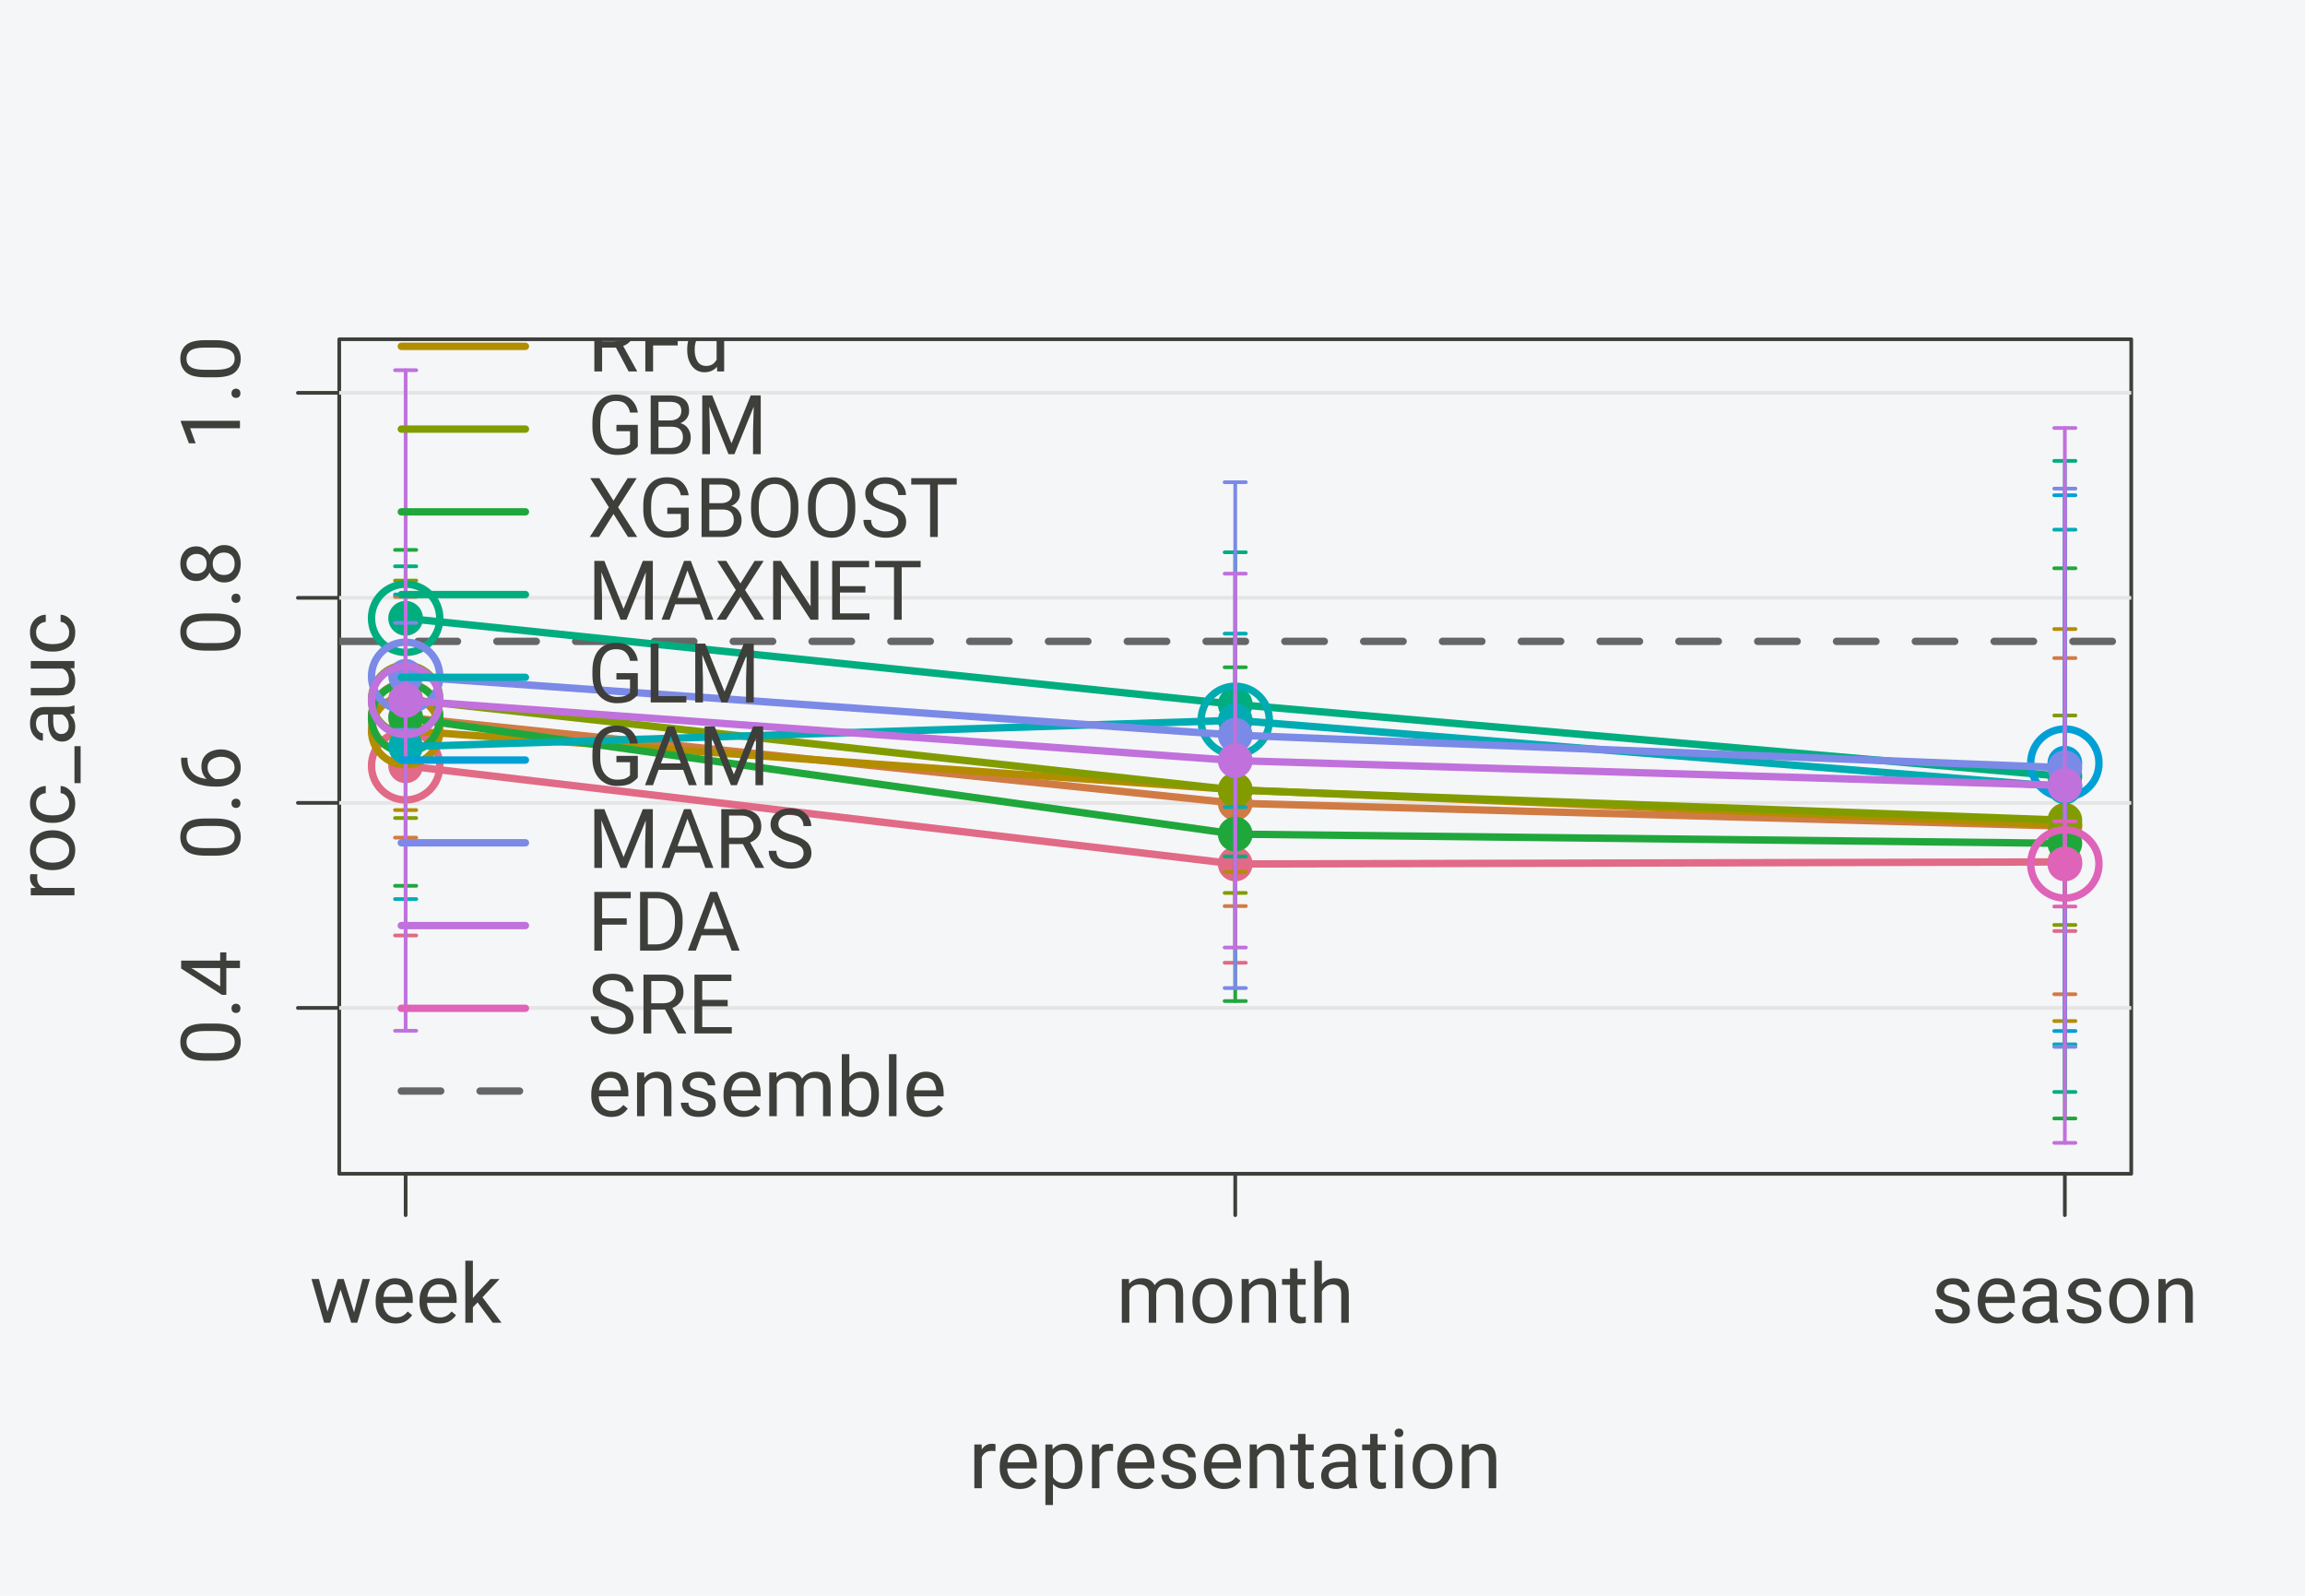
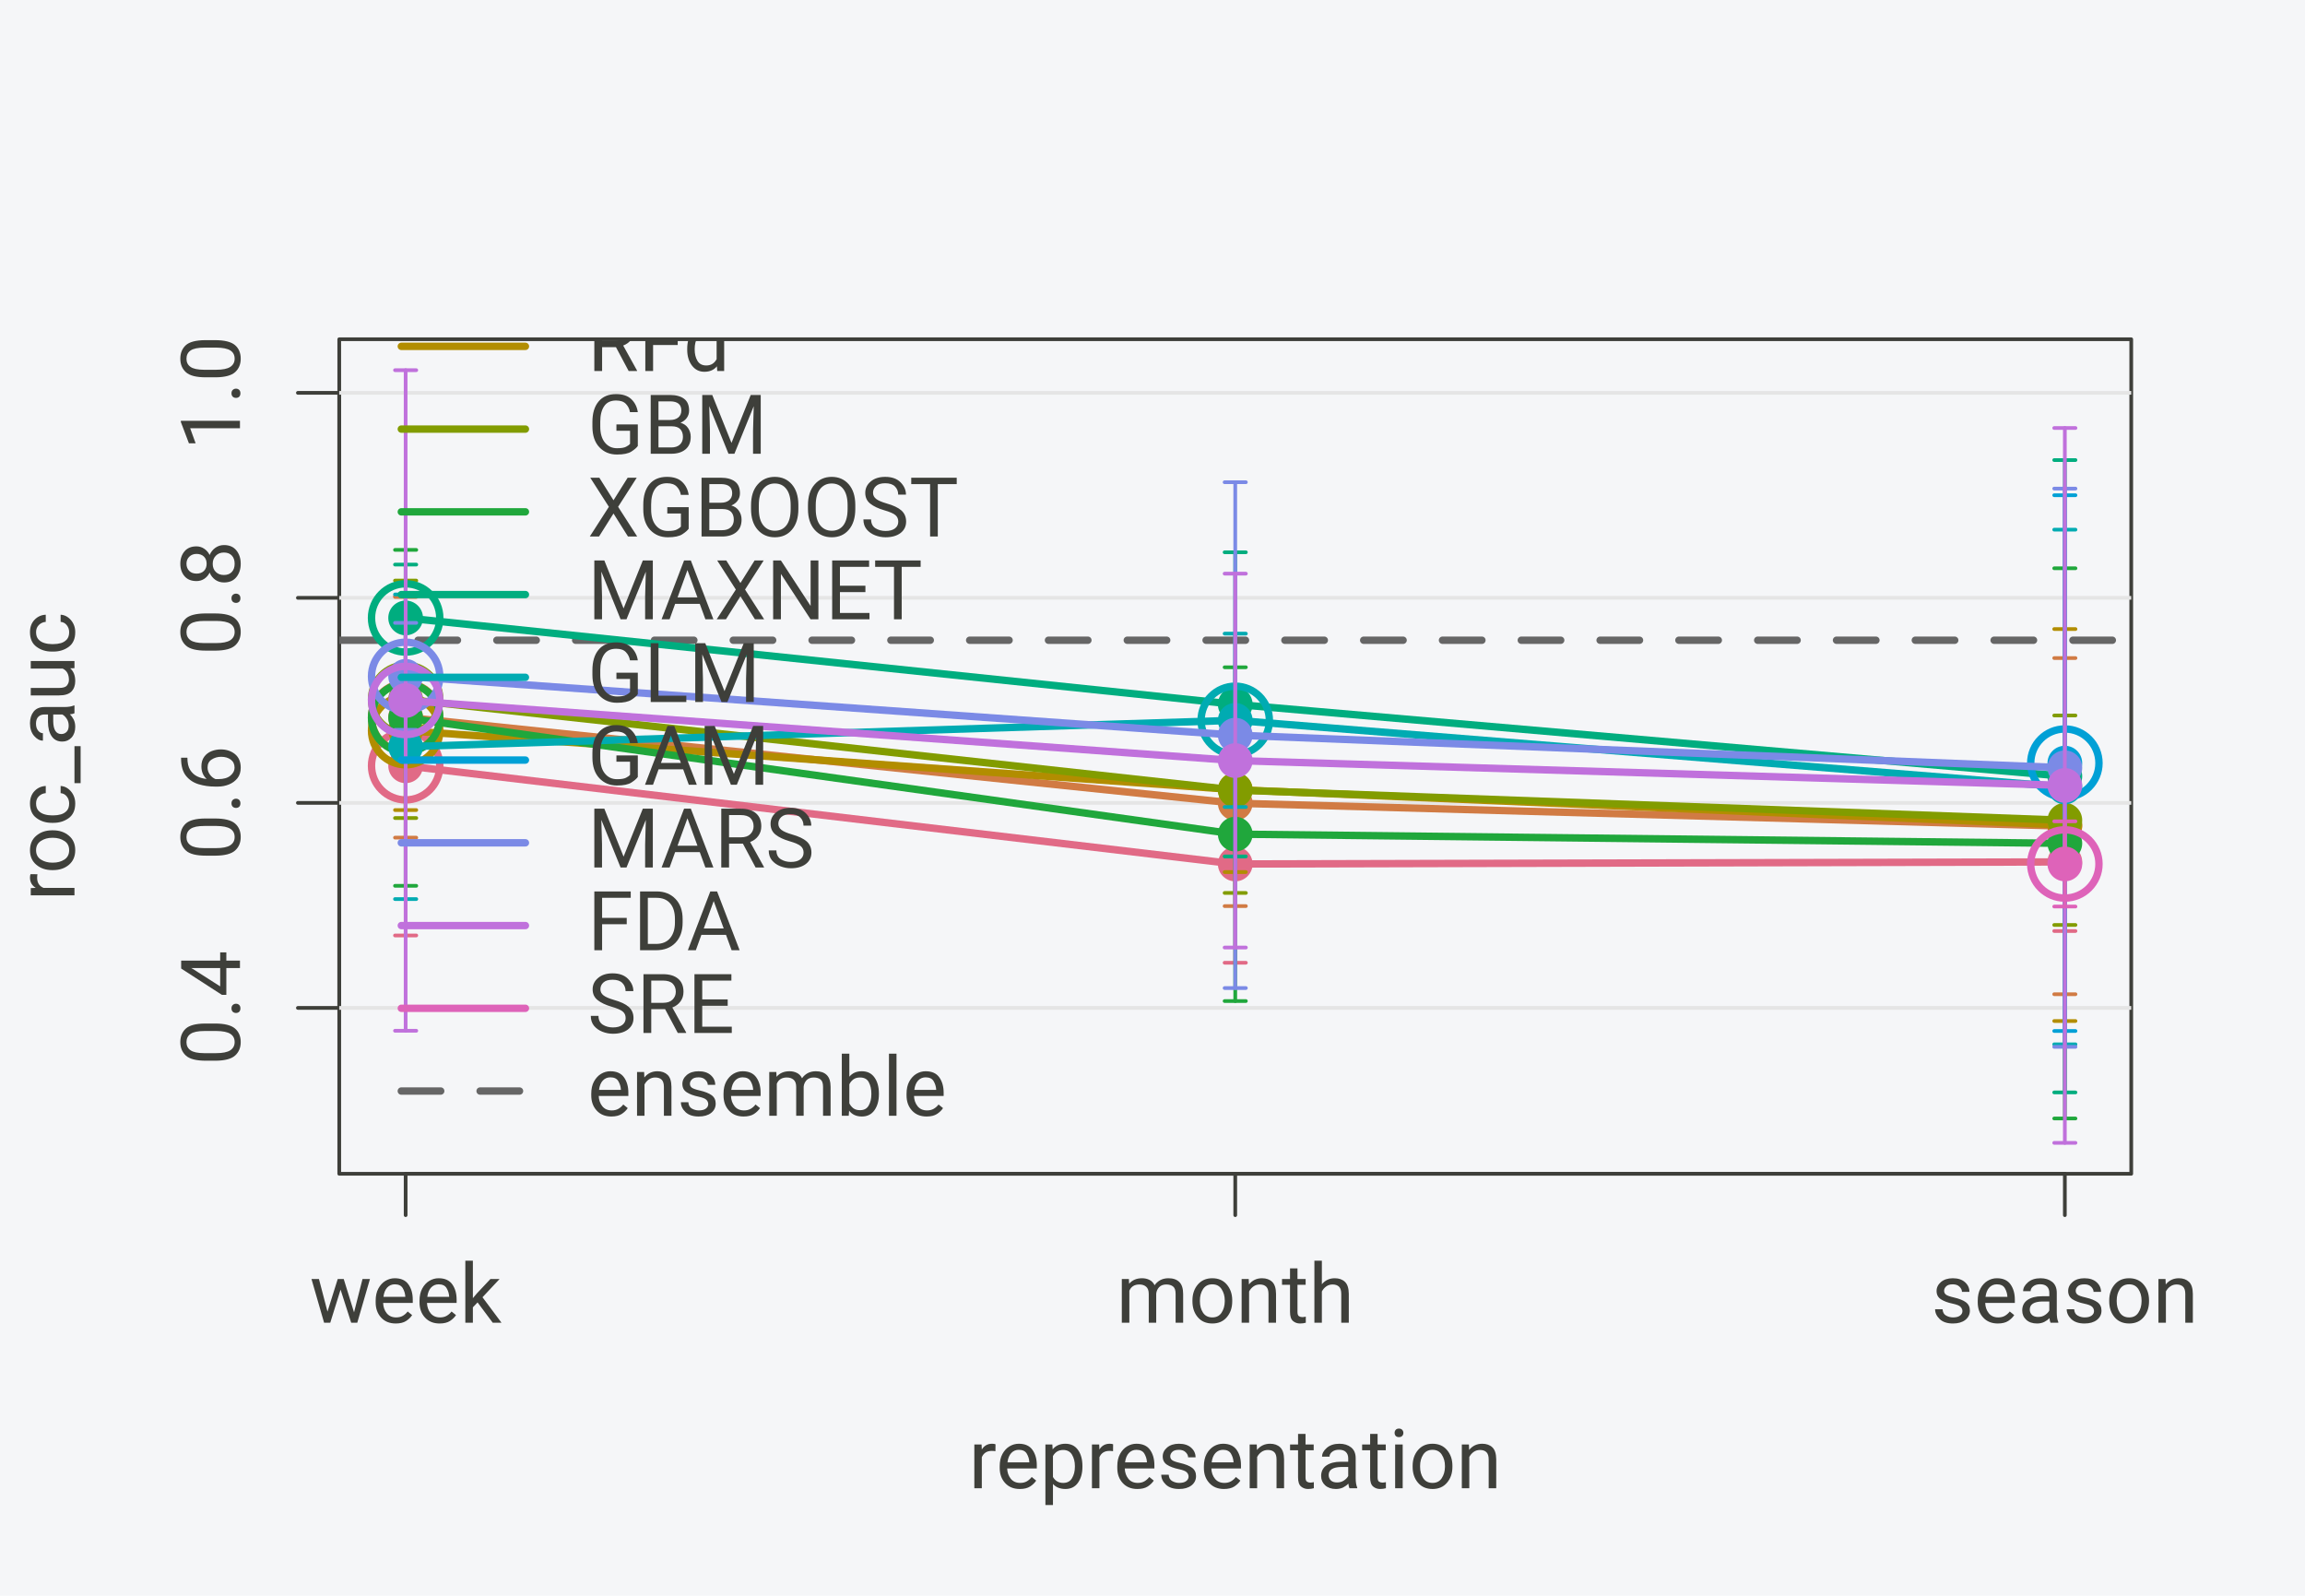
<svg xmlns="http://www.w3.org/2000/svg" width="468.00pt" height="324.00pt" viewBox="0 0 468.00 324.00">
  <g class="svglite">
    <defs>
      <style type="text/css">
    /* theme-aware-processed */
    .svglite line, .svglite polyline, .svglite polygon, .svglite path, .svglite circle {
      fill: none;
      stroke: #3E3F3A;
      stroke-linecap: round;
      stroke-linejoin: round;
      stroke-miterlimit: 10.00;
    }
    .svglite &gt; g &gt; rect {
      fill: none;
      stroke: #3E3F3A;
      stroke-linecap: round;
      stroke-linejoin: round;
      stroke-miterlimit: 10.00;
    }
    .svglite text {
      white-space: pre;
      fill: #3E3F3A;
    }
    .svglite g.glyphgroup path {
      fill: inherit;
      stroke: none;
    }
  </style>
    </defs>
    <rect class="svg-bg" width="100%" height="100%" style="stroke: none; fill: #F5F6F8;" />
    <defs>
      <clipPath id="cpMC4wMHw0NjguMDB8MC4wMHwzMjQuMDA=">
        <rect x="0.00" y="0.00" width="468.00" height="324.00" />
      </clipPath>
    </defs>
    <g clip-path="url(#cpMC4wMHw0NjguMDB8MC4wMHwzMjQuMDA=)">
      <line x1="68.88" y1="204.64" x2="68.88" y2="79.76" style="stroke-width: 0.75;" />
      <line x1="68.88" y1="204.64" x2="60.48" y2="204.64" style="stroke-width: 0.75;" />
      <line x1="68.88" y1="163.01" x2="60.48" y2="163.01" style="stroke-width: 0.75;" />
      <line x1="68.88" y1="121.38" x2="60.48" y2="121.38" style="stroke-width: 0.75;" />
      <line x1="68.88" y1="79.76" x2="60.48" y2="79.76" style="stroke-width: 0.75;" />
      <text transform="translate(48.72,204.64) rotate(-90)" text-anchor="middle" style="font-size: 1.4em; font-family: &quot;Roboto&quot;, -apple-system, BlinkMacSystemFont, &quot;Segoe UI&quot;, system-ui, sans-serif;">0.4</text>
      <text transform="translate(48.72,163.01) rotate(-90)" text-anchor="middle" style="font-size: 1.4em; font-family: &quot;Roboto&quot;, -apple-system, BlinkMacSystemFont, &quot;Segoe UI&quot;, system-ui, sans-serif;">0.6</text>
      <text transform="translate(48.72,121.38) rotate(-90)" text-anchor="middle" style="font-size: 1.4em; font-family: &quot;Roboto&quot;, -apple-system, BlinkMacSystemFont, &quot;Segoe UI&quot;, system-ui, sans-serif;">0.8</text>
      <text transform="translate(48.72,79.76) rotate(-90)" text-anchor="middle" style="font-size: 1.4em; font-family: &quot;Roboto&quot;, -apple-system, BlinkMacSystemFont, &quot;Segoe UI&quot;, system-ui, sans-serif;">1.0</text>
      <polygon points="68.88,238.32 432.72,238.32 432.72,68.88 68.88,68.88 " style="stroke-width: 0.75;" />
      <text x="250.80" y="302.16" text-anchor="middle" style="font-size: 1.4em; font-family: &quot;Roboto&quot;, -apple-system, BlinkMacSystemFont, &quot;Segoe UI&quot;, system-ui, sans-serif;">representation</text>
      <text transform="translate(15.12,153.60) rotate(-90)" text-anchor="middle" style="font-size: 1.4em; font-family: &quot;Roboto&quot;, -apple-system, BlinkMacSystemFont, &quot;Segoe UI&quot;, system-ui, sans-serif;">roc_auc</text>
      <line x1="82.36" y1="238.32" x2="419.24" y2="238.32" style="stroke-width: 0.75;" />
      <line x1="82.36" y1="238.32" x2="82.36" y2="246.72" style="stroke-width: 0.75;" />
      <line x1="250.80" y1="238.32" x2="250.80" y2="246.72" style="stroke-width: 0.75;" />
      <line x1="419.24" y1="238.32" x2="419.24" y2="246.72" style="stroke-width: 0.75;" />
      <text x="82.36" y="268.56" text-anchor="middle" style="font-size: 1.4em; font-family: &quot;Roboto&quot;, -apple-system, BlinkMacSystemFont, &quot;Segoe UI&quot;, system-ui, sans-serif;">week</text>
      <text x="250.80" y="268.56" text-anchor="middle" style="font-size: 1.4em; font-family: &quot;Roboto&quot;, -apple-system, BlinkMacSystemFont, &quot;Segoe UI&quot;, system-ui, sans-serif;">month</text>
      <text x="419.24" y="268.56" text-anchor="middle" style="font-size: 1.4em; font-family: &quot;Roboto&quot;, -apple-system, BlinkMacSystemFont, &quot;Segoe UI&quot;, system-ui, sans-serif;">season</text>
    </g>
    <defs>
      <clipPath id="cpNjguODh8NDMyLjcyfDY4Ljg4fDIzOC4zMg==">
        <rect x="68.88" y="68.88" width="363.84" height="169.44" />
      </clipPath>
    </defs>
    <g clip-path="url(#cpNjguODh8NDMyLjcyfDY4Ljg4fDIzOC4zMg==)">
      <line x1="68.88" y1="204.64" x2="432.72" y2="204.64" style="stroke-width: 0.75; stroke: #E5E5E5;" />
      <line x1="68.88" y1="163.01" x2="432.72" y2="163.01" style="stroke-width: 0.75; stroke: #E5E5E5;" />
      <line x1="68.88" y1="121.38" x2="432.72" y2="121.38" style="stroke-width: 0.75; stroke: #E5E5E5;" />
      <line x1="68.88" y1="79.76" x2="432.72" y2="79.76" style="stroke-width: 0.75; stroke: #E5E5E5;" />
-       <line x1="68.88" y1="130.22" x2="432.72" y2="130.22" style="stroke-width: 1.50; stroke: #666666; stroke-dasharray: 8.00,8.00;" />
+       <line x1="68.88" y1="129.99" x2="432.72" y2="129.99" style="stroke-width: 1.50; stroke: #666666; stroke-dasharray: 8.00,8.00;" />
      <line x1="82.36" y1="189.93" x2="82.36" y2="121.04" style="stroke-width: 0.75; stroke: #E16A86;" />
      <polyline points="80.20,189.93 82.36,189.93 84.52,189.93 " style="stroke-width: 0.75; stroke: #E16A86;" />
      <polyline points="84.52,121.04 82.36,121.04 80.20,121.04 " style="stroke-width: 0.75; stroke: #E16A86;" />
      <line x1="250.80" y1="195.47" x2="250.80" y2="155.37" style="stroke-width: 0.75; stroke: #E16A86;" />
      <polyline points="248.64,195.47 250.80,195.47 252.96,195.47 " style="stroke-width: 0.75; stroke: #E16A86;" />
      <polyline points="252.96,155.37 250.80,155.37 248.64,155.37 " style="stroke-width: 0.75; stroke: #E16A86;" />
      <line x1="419.24" y1="189.03" x2="419.24" y2="160.98" style="stroke-width: 0.75; stroke: #E16A86;" />
      <polyline points="417.08,189.03 419.24,189.03 421.40,189.03 " style="stroke-width: 0.75; stroke: #E16A86;" />
      <polyline points="421.40,160.98 419.24,160.98 417.08,160.98 " style="stroke-width: 0.75; stroke: #E16A86;" />
      <polyline points="82.36,155.48 250.80,175.42 419.24,175.00 " style="stroke-width: 1.50; stroke: #E16A86;" />
      <circle cx="82.36" cy="155.48" r="3.15" style="stroke-width: 0.75; stroke: #E16A86; fill: #E16A86;" />
      <circle cx="250.80" cy="175.42" r="3.15" style="stroke-width: 0.75; stroke: #E16A86; fill: #E16A86;" />
      <circle cx="419.24" cy="175.00" r="3.15" style="stroke-width: 0.75; stroke: #E16A86; fill: #E16A86;" />
      <circle cx="82.36" cy="155.48" r="6.93" style="stroke-width: 1.50; stroke: #E16A86;" />
      <line x1="82.36" y1="170.07" x2="82.36" y2="121.20" style="stroke-width: 0.75; stroke: #D17B44;" />
      <polyline points="80.20,170.07 82.36,170.07 84.52,170.07 " style="stroke-width: 0.75; stroke: #D17B44;" />
      <polyline points="84.52,121.20 82.36,121.20 80.20,121.20 " style="stroke-width: 0.75; stroke: #D17B44;" />
      <line x1="250.80" y1="183.97" x2="250.80" y2="142.20" style="stroke-width: 0.75; stroke: #D17B44;" />
      <polyline points="248.64,183.97 250.80,183.97 252.96,183.97 " style="stroke-width: 0.75; stroke: #D17B44;" />
      <polyline points="252.96,142.20 250.80,142.20 248.64,142.20 " style="stroke-width: 0.75; stroke: #D17B44;" />
      <line x1="419.24" y1="201.86" x2="419.24" y2="133.61" style="stroke-width: 0.75; stroke: #D17B44;" />
      <polyline points="417.08,201.86 419.24,201.86 421.40,201.86 " style="stroke-width: 0.75; stroke: #D17B44;" />
      <polyline points="421.40,133.61 419.24,133.61 417.08,133.61 " style="stroke-width: 0.75; stroke: #D17B44;" />
      <polyline points="82.36,145.64 250.80,163.08 419.24,167.73 " style="stroke-width: 1.50; stroke: #D17B44;" />
      <circle cx="82.36" cy="145.64" r="3.15" style="stroke-width: 0.75; stroke: #D17B44; fill: #D17B44;" />
      <circle cx="250.80" cy="163.08" r="3.15" style="stroke-width: 0.75; stroke: #D17B44; fill: #D17B44;" />
      <circle cx="419.24" cy="167.73" r="3.15" style="stroke-width: 0.75; stroke: #D17B44; fill: #D17B44;" />
      <circle cx="82.36" cy="145.64" r="6.93" style="stroke-width: 1.50; stroke: #D17B44;" />
      <line x1="82.36" y1="164.47" x2="82.36" y2="132.24" style="stroke-width: 0.75; stroke: #B28D00;" />
      <polyline points="80.20,164.47 82.36,164.47 84.52,164.47 " style="stroke-width: 0.75; stroke: #B28D00;" />
      <polyline points="84.52,132.24 82.36,132.24 80.20,132.24 " style="stroke-width: 0.75; stroke: #B28D00;" />
      <line x1="250.80" y1="177.06" x2="250.80" y2="143.63" style="stroke-width: 0.75; stroke: #B28D00;" />
      <polyline points="248.64,177.06 250.80,177.06 252.96,177.06 " style="stroke-width: 0.75; stroke: #B28D00;" />
      <polyline points="252.96,143.63 250.80,143.63 248.64,143.63 " style="stroke-width: 0.75; stroke: #B28D00;" />
      <line x1="419.24" y1="207.30" x2="419.24" y2="127.72" style="stroke-width: 0.75; stroke: #B28D00;" />
      <polyline points="417.08,207.30 419.24,207.30 421.40,207.30 " style="stroke-width: 0.75; stroke: #B28D00;" />
      <polyline points="421.40,127.72 419.24,127.72 417.08,127.72 " style="stroke-width: 0.75; stroke: #B28D00;" />
      <polyline points="82.36,148.35 250.80,160.34 419.24,167.51 " style="stroke-width: 1.50; stroke: #B28D00;" />
      <circle cx="82.36" cy="148.35" r="3.15" style="stroke-width: 0.75; stroke: #B28D00; fill: #B28D00;" />
      <circle cx="250.80" cy="160.34" r="3.15" style="stroke-width: 0.75; stroke: #B28D00; fill: #B28D00;" />
      <circle cx="419.24" cy="167.51" r="3.15" style="stroke-width: 0.75; stroke: #B28D00; fill: #B28D00;" />
      <circle cx="82.36" cy="148.35" r="6.93" style="stroke-width: 1.50; stroke: #B28D00;" />
      <line x1="82.36" y1="166.09" x2="82.36" y2="117.88" style="stroke-width: 0.75; stroke: #829C00;" />
      <polyline points="80.20,166.09 82.36,166.09 84.52,166.09 " style="stroke-width: 0.75; stroke: #829C00;" />
      <polyline points="84.52,117.88 82.36,117.88 80.20,117.88 " style="stroke-width: 0.75; stroke: #829C00;" />
      <line x1="250.80" y1="181.30" x2="250.80" y2="139.51" style="stroke-width: 0.75; stroke: #829C00;" />
      <polyline points="248.64,181.30 250.80,181.30 252.96,181.30 " style="stroke-width: 0.75; stroke: #829C00;" />
      <polyline points="252.96,139.51 250.80,139.51 248.64,139.51 " style="stroke-width: 0.75; stroke: #829C00;" />
      <line x1="419.24" y1="187.80" x2="419.24" y2="145.27" style="stroke-width: 0.75; stroke: #829C00;" />
      <polyline points="417.08,187.80 419.24,187.80 421.40,187.80 " style="stroke-width: 0.75; stroke: #829C00;" />
      <polyline points="421.40,145.27 419.24,145.27 417.08,145.27 " style="stroke-width: 0.75; stroke: #829C00;" />
      <polyline points="82.36,141.98 250.80,160.41 419.24,166.54 " style="stroke-width: 1.50; stroke: #829C00;" />
      <circle cx="82.36" cy="141.98" r="3.15" style="stroke-width: 0.75; stroke: #829C00; fill: #829C00;" />
      <circle cx="250.80" cy="160.41" r="3.15" style="stroke-width: 0.75; stroke: #829C00; fill: #829C00;" />
      <circle cx="419.24" cy="166.54" r="3.15" style="stroke-width: 0.75; stroke: #829C00; fill: #829C00;" />
      <circle cx="82.36" cy="141.98" r="6.93" style="stroke-width: 1.50; stroke: #829C00;" />
      <line x1="82.36" y1="179.85" x2="82.36" y2="111.65" style="stroke-width: 0.75; stroke: #20A73C;" />
      <polyline points="80.20,179.85 82.36,179.85 84.52,179.85 " style="stroke-width: 0.75; stroke: #20A73C;" />
      <polyline points="84.52,111.65 82.36,111.65 80.20,111.65 " style="stroke-width: 0.75; stroke: #20A73C;" />
      <line x1="250.80" y1="203.25" x2="250.80" y2="135.48" style="stroke-width: 0.75; stroke: #20A73C;" />
      <polyline points="248.64,203.25 250.80,203.25 252.96,203.25 " style="stroke-width: 0.75; stroke: #20A73C;" />
      <polyline points="252.96,135.48 250.80,135.48 248.64,135.48 " style="stroke-width: 0.75; stroke: #20A73C;" />
      <line x1="419.24" y1="227.09" x2="419.24" y2="115.38" style="stroke-width: 0.75; stroke: #20A73C;" />
      <polyline points="417.08,227.09 419.24,227.09 421.40,227.09 " style="stroke-width: 0.75; stroke: #20A73C;" />
      <polyline points="421.40,115.38 419.24,115.38 417.08,115.38 " style="stroke-width: 0.75; stroke: #20A73C;" />
      <polyline points="82.36,145.75 250.80,169.36 419.24,171.23 " style="stroke-width: 1.50; stroke: #20A73C;" />
      <circle cx="82.36" cy="145.75" r="3.15" style="stroke-width: 0.75; stroke: #20A73C; fill: #20A73C;" />
      <circle cx="250.80" cy="169.36" r="3.15" style="stroke-width: 0.75; stroke: #20A73C; fill: #20A73C;" />
      <circle cx="419.24" cy="171.23" r="3.15" style="stroke-width: 0.75; stroke: #20A73C; fill: #20A73C;" />
      <circle cx="82.36" cy="145.75" r="6.93" style="stroke-width: 1.50; stroke: #20A73C;" />
-       <line x1="82.36" y1="136.08" x2="82.36" y2="114.98" style="stroke-width: 0.75; stroke: #00AD7F;" />
-       <polyline points="80.20,136.08 82.36,136.08 84.52,136.08 " style="stroke-width: 0.75; stroke: #00AD7F;" />
-       <polyline points="84.52,114.98 82.36,114.98 80.20,114.98 " style="stroke-width: 0.75; stroke: #00AD7F;" />
+       <line x1="82.36" y1="136.28" x2="82.36" y2="114.63" style="stroke-width: 0.75; stroke: #00AD7F;" />
+       <polyline points="80.20,136.28 82.36,136.28 84.52,136.28 " style="stroke-width: 0.75; stroke: #00AD7F;" />
+       <polyline points="84.52,114.63 82.36,114.63 80.20,114.63 " style="stroke-width: 0.75; stroke: #00AD7F;" />
      <line x1="250.80" y1="173.89" x2="250.80" y2="112.13" style="stroke-width: 0.75; stroke: #00AD7F;" />
      <polyline points="248.64,173.89 250.80,173.89 252.96,173.89 " style="stroke-width: 0.75; stroke: #00AD7F;" />
      <polyline points="252.96,112.13 250.80,112.13 248.64,112.13 " style="stroke-width: 0.75; stroke: #00AD7F;" />
-       <line x1="419.24" y1="221.71" x2="419.24" y2="93.58" style="stroke-width: 0.75; stroke: #00AD7F;" />
-       <polyline points="417.08,221.71 419.24,221.71 421.40,221.71 " style="stroke-width: 0.75; stroke: #00AD7F;" />
-       <polyline points="421.40,93.58 419.24,93.58 417.08,93.58 " style="stroke-width: 0.75; stroke: #00AD7F;" />
-       <polyline points="82.36,125.53 250.80,143.01 419.24,157.64 " style="stroke-width: 1.50; stroke: #00AD7F;" />
-       <circle cx="82.36" cy="125.53" r="3.15" style="stroke-width: 0.75; stroke: #00AD7F; fill: #00AD7F;" />
+       <line x1="419.24" y1="221.80" x2="419.24" y2="93.41" style="stroke-width: 0.75; stroke: #00AD7F;" />
+       <polyline points="417.08,221.80 419.24,221.80 421.40,221.80 " style="stroke-width: 0.75; stroke: #00AD7F;" />
+       <polyline points="421.40,93.41 419.24,93.41 417.08,93.41 " style="stroke-width: 0.75; stroke: #00AD7F;" />
+       <polyline points="82.36,125.46 250.80,143.01 419.24,157.61 " style="stroke-width: 1.50; stroke: #00AD7F;" />
+       <circle cx="82.36" cy="125.46" r="3.15" style="stroke-width: 0.75; stroke: #00AD7F; fill: #00AD7F;" />
      <circle cx="250.80" cy="143.01" r="3.15" style="stroke-width: 0.75; stroke: #00AD7F; fill: #00AD7F;" />
-       <circle cx="419.24" cy="157.64" r="3.15" style="stroke-width: 0.75; stroke: #00AD7F; fill: #00AD7F;" />
-       <circle cx="82.36" cy="125.53" r="6.93" style="stroke-width: 1.50; stroke: #00AD7F;" />
+       <circle cx="419.24" cy="157.61" r="3.15" style="stroke-width: 0.75; stroke: #00AD7F; fill: #00AD7F;" />
+       <circle cx="82.36" cy="125.46" r="6.93" style="stroke-width: 1.50; stroke: #00AD7F;" />
      <line x1="82.36" y1="182.54" x2="82.36" y2="120.69" style="stroke-width: 0.75; stroke: #00ABB2;" />
      <polyline points="80.20,182.54 82.36,182.54 84.52,182.54 " style="stroke-width: 0.75; stroke: #00ABB2;" />
      <polyline points="84.52,120.69 82.36,120.69 80.20,120.69 " style="stroke-width: 0.75; stroke: #00ABB2;" />
      <line x1="250.80" y1="163.85" x2="250.80" y2="128.65" style="stroke-width: 0.75; stroke: #00ABB2;" />
      <polyline points="248.64,163.85 250.80,163.85 252.96,163.85 " style="stroke-width: 0.75; stroke: #00ABB2;" />
      <polyline points="252.96,128.65 250.80,128.65 248.64,128.65 " style="stroke-width: 0.75; stroke: #00ABB2;" />
      <line x1="419.24" y1="212.03" x2="419.24" y2="107.54" style="stroke-width: 0.75; stroke: #00ABB2;" />
      <polyline points="417.08,212.03 419.24,212.03 421.40,212.03 " style="stroke-width: 0.75; stroke: #00ABB2;" />
      <polyline points="421.40,107.54 419.24,107.54 417.08,107.54 " style="stroke-width: 0.75; stroke: #00ABB2;" />
      <polyline points="82.36,151.61 250.80,146.25 419.24,159.79 " style="stroke-width: 1.50; stroke: #00ABB2;" />
      <circle cx="82.36" cy="151.61" r="3.15" style="stroke-width: 0.75; stroke: #00ABB2; fill: #00ABB2;" />
      <circle cx="250.80" cy="146.25" r="3.15" style="stroke-width: 0.75; stroke: #00ABB2; fill: #00ABB2;" />
      <circle cx="419.24" cy="159.79" r="3.15" style="stroke-width: 0.75; stroke: #00ABB2; fill: #00ABB2;" />
      <circle cx="250.80" cy="146.25" r="6.93" style="stroke-width: 1.50; stroke: #00ABB2;" />
      <line x1="419.24" y1="209.33" x2="419.24" y2="100.55" style="stroke-width: 0.75; stroke: #00A0D6;" />
      <polyline points="417.08,209.33 419.24,209.33 421.40,209.33 " style="stroke-width: 0.75; stroke: #00A0D6;" />
      <polyline points="421.40,100.55 419.24,100.55 417.08,100.55 " style="stroke-width: 0.75; stroke: #00A0D6;" />
      <circle cx="419.24" cy="154.94" r="3.15" style="stroke-width: 0.75; stroke: #00A0D6; fill: #00A0D6;" />
      <circle cx="419.24" cy="154.94" r="6.93" style="stroke-width: 1.50; stroke: #00A0D6;" />
      <line x1="82.36" y1="148.18" x2="82.36" y2="126.46" style="stroke-width: 0.75; stroke: #7B8AE6;" />
      <polyline points="80.20,148.18 82.36,148.18 84.52,148.18 " style="stroke-width: 0.75; stroke: #7B8AE6;" />
      <polyline points="84.52,126.46 82.36,126.46 80.20,126.46 " style="stroke-width: 0.75; stroke: #7B8AE6;" />
      <line x1="250.80" y1="200.61" x2="250.80" y2="97.91" style="stroke-width: 0.75; stroke: #7B8AE6;" />
      <polyline points="248.64,200.61 250.80,200.61 252.96,200.61 " style="stroke-width: 0.75; stroke: #7B8AE6;" />
      <polyline points="252.96,97.91 250.80,97.91 248.64,97.91 " style="stroke-width: 0.75; stroke: #7B8AE6;" />
      <line x1="419.24" y1="212.55" x2="419.24" y2="99.20" style="stroke-width: 0.75; stroke: #7B8AE6;" />
      <polyline points="417.08,212.55 419.24,212.55 421.40,212.55 " style="stroke-width: 0.75; stroke: #7B8AE6;" />
      <polyline points="421.40,99.20 419.24,99.20 417.08,99.20 " style="stroke-width: 0.75; stroke: #7B8AE6;" />
      <polyline points="82.36,137.32 250.80,149.26 419.24,155.88 " style="stroke-width: 1.50; stroke: #7B8AE6;" />
      <circle cx="82.36" cy="137.32" r="3.15" style="stroke-width: 0.75; stroke: #7B8AE6; fill: #7B8AE6;" />
      <circle cx="250.80" cy="149.26" r="3.15" style="stroke-width: 0.75; stroke: #7B8AE6; fill: #7B8AE6;" />
      <circle cx="419.24" cy="155.88" r="3.15" style="stroke-width: 0.75; stroke: #7B8AE6; fill: #7B8AE6;" />
      <circle cx="82.36" cy="137.32" r="6.93" style="stroke-width: 1.50; stroke: #7B8AE6;" />
      <line x1="82.36" y1="209.28" x2="82.36" y2="75.16" style="stroke-width: 0.75; stroke: #C071DC;" />
      <polyline points="80.20,209.28 82.36,209.28 84.52,209.28 " style="stroke-width: 0.75; stroke: #C071DC;" />
      <polyline points="84.52,75.16 82.36,75.16 80.20,75.16 " style="stroke-width: 0.75; stroke: #C071DC;" />
      <line x1="250.80" y1="192.38" x2="250.80" y2="116.47" style="stroke-width: 0.75; stroke: #C071DC;" />
      <polyline points="248.64,192.38 250.80,192.38 252.96,192.38 " style="stroke-width: 0.75; stroke: #C071DC;" />
      <polyline points="252.96,116.47 250.80,116.47 248.64,116.47 " style="stroke-width: 0.75; stroke: #C071DC;" />
      <line x1="419.24" y1="232.04" x2="419.24" y2="86.90" style="stroke-width: 0.75; stroke: #C071DC;" />
      <polyline points="417.08,232.04 419.24,232.04 421.40,232.04 " style="stroke-width: 0.75; stroke: #C071DC;" />
      <polyline points="421.40,86.90 419.24,86.90 417.08,86.90 " style="stroke-width: 0.75; stroke: #C071DC;" />
      <polyline points="82.36,142.22 250.80,154.43 419.24,159.47 " style="stroke-width: 1.50; stroke: #C071DC;" />
      <circle cx="82.36" cy="142.22" r="3.15" style="stroke-width: 0.75; stroke: #C071DC; fill: #C071DC;" />
      <circle cx="250.80" cy="154.43" r="3.15" style="stroke-width: 0.75; stroke: #C071DC; fill: #C071DC;" />
      <circle cx="419.24" cy="159.47" r="3.15" style="stroke-width: 0.75; stroke: #C071DC; fill: #C071DC;" />
      <circle cx="82.36" cy="142.22" r="6.93" style="stroke-width: 1.50; stroke: #C071DC;" />
      <line x1="419.24" y1="184.06" x2="419.24" y2="166.76" style="stroke-width: 0.75; stroke: #DE63B9;" />
      <polyline points="417.08,184.06 419.24,184.06 421.40,184.06 " style="stroke-width: 0.75; stroke: #DE63B9;" />
      <polyline points="421.40,166.76 419.24,166.76 417.08,166.76 " style="stroke-width: 0.75; stroke: #DE63B9;" />
      <circle cx="419.24" cy="175.41" r="3.15" style="stroke-width: 0.75; stroke: #DE63B9; fill: #DE63B9;" />
      <circle cx="419.24" cy="175.41" r="6.93" style="stroke-width: 1.50; stroke: #DE63B9;" />
      <line x1="81.48" y1="36.72" x2="106.68" y2="36.72" style="stroke-width: 1.50; stroke: #E16A86;" />
      <line x1="81.48" y1="53.52" x2="106.68" y2="53.52" style="stroke-width: 1.50; stroke: #D17B44;" />
      <line x1="81.48" y1="70.32" x2="106.68" y2="70.32" style="stroke-width: 1.50; stroke: #B28D00;" />
      <line x1="81.48" y1="87.12" x2="106.68" y2="87.12" style="stroke-width: 1.50; stroke: #829C00;" />
      <line x1="81.48" y1="103.92" x2="106.68" y2="103.92" style="stroke-width: 1.50; stroke: #20A73C;" />
      <line x1="81.48" y1="120.72" x2="106.68" y2="120.72" style="stroke-width: 1.50; stroke: #00AD7F;" />
      <line x1="81.48" y1="137.52" x2="106.68" y2="137.52" style="stroke-width: 1.50; stroke: #00ABB2;" />
      <line x1="81.48" y1="154.32" x2="106.68" y2="154.32" style="stroke-width: 1.50; stroke: #00A0D6;" />
      <line x1="81.48" y1="171.12" x2="106.68" y2="171.12" style="stroke-width: 1.50; stroke: #7B8AE6;" />
      <line x1="81.48" y1="187.92" x2="106.68" y2="187.92" style="stroke-width: 1.50; stroke: #C071DC;" />
      <line x1="81.48" y1="204.72" x2="106.68" y2="204.72" style="stroke-width: 1.50; stroke: #DE63B9;" />
      <line x1="81.48" y1="221.52" x2="106.68" y2="221.52" style="stroke-width: 1.50; stroke: #666666; stroke-dasharray: 8.00,8.00;" />
-       <text x="119.28" y="41.82" style="font-size: 1.4em; font-family: &quot;Roboto&quot;, -apple-system, BlinkMacSystemFont, &quot;Segoe UI&quot;, system-ui, sans-serif;">CTA</text>
-       <text x="119.28" y="58.62" style="font-size: 1.4em; font-family: &quot;Roboto&quot;, -apple-system, BlinkMacSystemFont, &quot;Segoe UI&quot;, system-ui, sans-serif;">RF</text>
-       <text x="119.28" y="75.42" style="font-size: 1.4em; font-family: &quot;Roboto&quot;, -apple-system, BlinkMacSystemFont, &quot;Segoe UI&quot;, system-ui, sans-serif;">RFd</text>
-       <text x="119.28" y="92.22" style="font-size: 1.4em; font-family: &quot;Roboto&quot;, -apple-system, BlinkMacSystemFont, &quot;Segoe UI&quot;, system-ui, sans-serif;">GBM</text>
-       <text x="119.28" y="109.02" style="font-size: 1.4em; font-family: &quot;Roboto&quot;, -apple-system, BlinkMacSystemFont, &quot;Segoe UI&quot;, system-ui, sans-serif;">XGBOOST</text>
-       <text x="119.28" y="125.82" style="font-size: 1.4em; font-family: &quot;Roboto&quot;, -apple-system, BlinkMacSystemFont, &quot;Segoe UI&quot;, system-ui, sans-serif;">MAXNET</text>
-       <text x="119.28" y="142.62" style="font-size: 1.4em; font-family: &quot;Roboto&quot;, -apple-system, BlinkMacSystemFont, &quot;Segoe UI&quot;, system-ui, sans-serif;">GLM</text>
-       <text x="119.28" y="159.42" style="font-size: 1.4em; font-family: &quot;Roboto&quot;, -apple-system, BlinkMacSystemFont, &quot;Segoe UI&quot;, system-ui, sans-serif;">GAM</text>
-       <text x="119.28" y="176.22" style="font-size: 1.4em; font-family: &quot;Roboto&quot;, -apple-system, BlinkMacSystemFont, &quot;Segoe UI&quot;, system-ui, sans-serif;">MARS</text>
-       <text x="119.28" y="193.02" style="font-size: 1.4em; font-family: &quot;Roboto&quot;, -apple-system, BlinkMacSystemFont, &quot;Segoe UI&quot;, system-ui, sans-serif;">FDA</text>
-       <text x="119.28" y="209.82" style="font-size: 1.4em; font-family: &quot;Roboto&quot;, -apple-system, BlinkMacSystemFont, &quot;Segoe UI&quot;, system-ui, sans-serif;">SRE</text>
-       <text x="119.28" y="226.62" style="font-size: 1.4em; font-family: &quot;Roboto&quot;, -apple-system, BlinkMacSystemFont, &quot;Segoe UI&quot;, system-ui, sans-serif;">ensemble</text>
+       <text x="119.28" y="41.73" style="font-size: 1.4em; font-family: &quot;Roboto&quot;, -apple-system, BlinkMacSystemFont, &quot;Segoe UI&quot;, system-ui, sans-serif;">CTA</text>
+       <text x="119.28" y="58.53" style="font-size: 1.4em; font-family: &quot;Roboto&quot;, -apple-system, BlinkMacSystemFont, &quot;Segoe UI&quot;, system-ui, sans-serif;">RF</text>
+       <text x="119.28" y="75.33" style="font-size: 1.4em; font-family: &quot;Roboto&quot;, -apple-system, BlinkMacSystemFont, &quot;Segoe UI&quot;, system-ui, sans-serif;">RFd</text>
+       <text x="119.28" y="92.13" style="font-size: 1.4em; font-family: &quot;Roboto&quot;, -apple-system, BlinkMacSystemFont, &quot;Segoe UI&quot;, system-ui, sans-serif;">GBM</text>
+       <text x="119.28" y="108.93" style="font-size: 1.4em; font-family: &quot;Roboto&quot;, -apple-system, BlinkMacSystemFont, &quot;Segoe UI&quot;, system-ui, sans-serif;">XGBOOST</text>
+       <text x="119.28" y="125.73" style="font-size: 1.4em; font-family: &quot;Roboto&quot;, -apple-system, BlinkMacSystemFont, &quot;Segoe UI&quot;, system-ui, sans-serif;">MAXNET</text>
+       <text x="119.28" y="142.53" style="font-size: 1.4em; font-family: &quot;Roboto&quot;, -apple-system, BlinkMacSystemFont, &quot;Segoe UI&quot;, system-ui, sans-serif;">GLM</text>
+       <text x="119.28" y="159.33" style="font-size: 1.4em; font-family: &quot;Roboto&quot;, -apple-system, BlinkMacSystemFont, &quot;Segoe UI&quot;, system-ui, sans-serif;">GAM</text>
+       <text x="119.28" y="176.13" style="font-size: 1.4em; font-family: &quot;Roboto&quot;, -apple-system, BlinkMacSystemFont, &quot;Segoe UI&quot;, system-ui, sans-serif;">MARS</text>
+       <text x="119.28" y="192.93" style="font-size: 1.4em; font-family: &quot;Roboto&quot;, -apple-system, BlinkMacSystemFont, &quot;Segoe UI&quot;, system-ui, sans-serif;">FDA</text>
+       <text x="119.28" y="209.73" style="font-size: 1.4em; font-family: &quot;Roboto&quot;, -apple-system, BlinkMacSystemFont, &quot;Segoe UI&quot;, system-ui, sans-serif;">SRE</text>
+       <text x="119.28" y="226.53" style="font-size: 1.4em; font-family: &quot;Roboto&quot;, -apple-system, BlinkMacSystemFont, &quot;Segoe UI&quot;, system-ui, sans-serif;">ensemble</text>
    </g>
  </g>
</svg>
